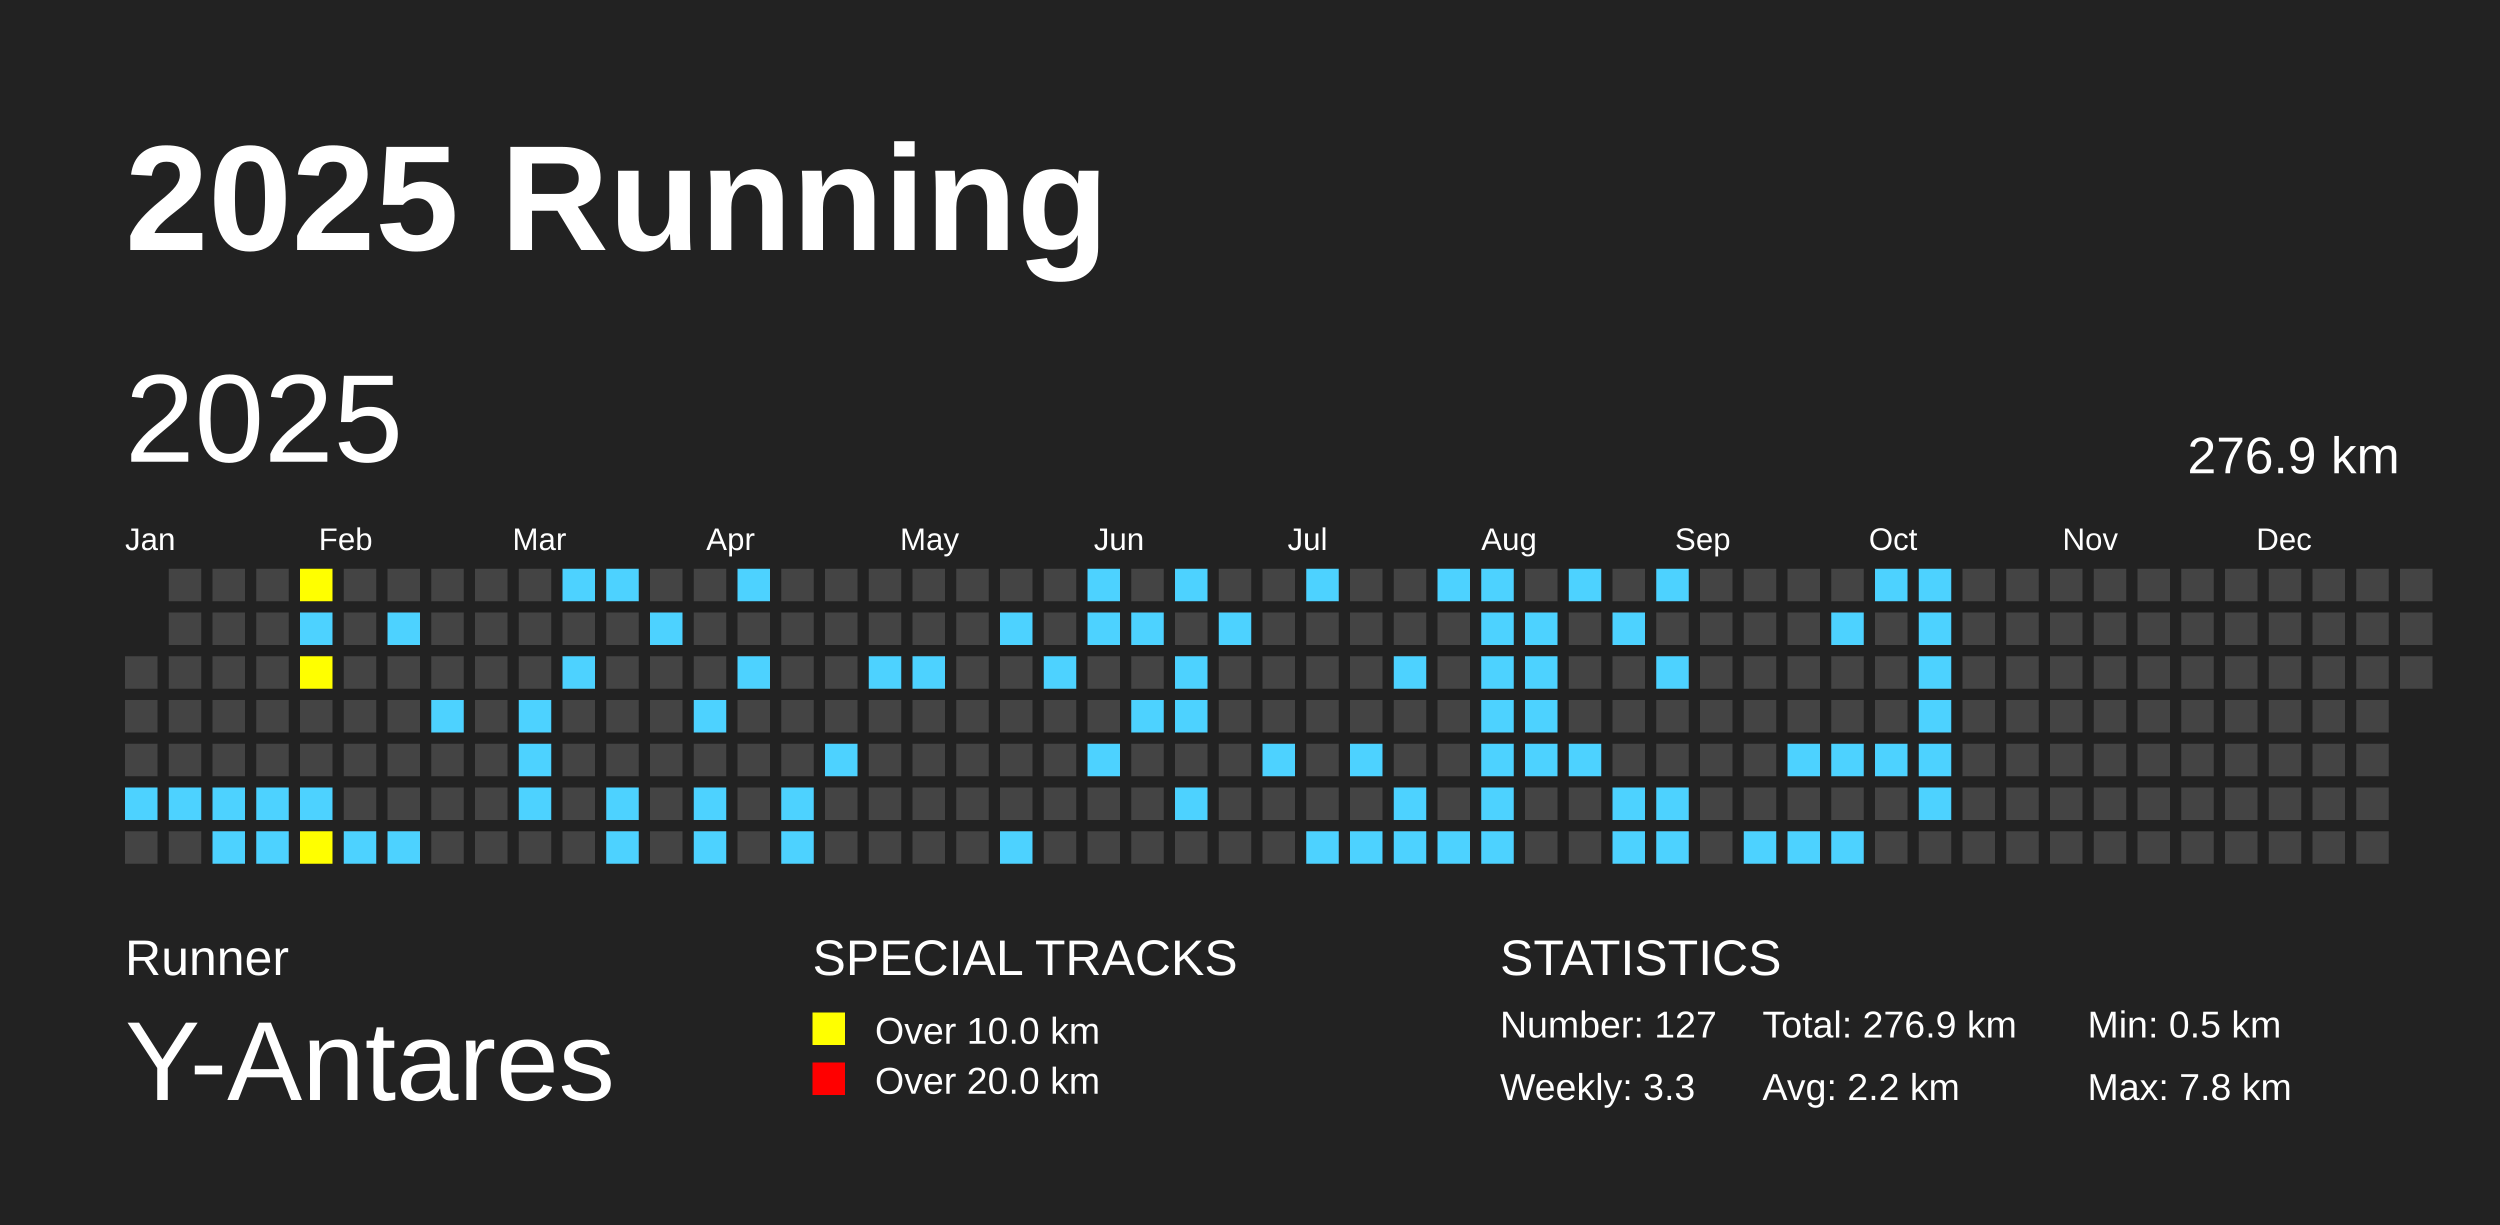
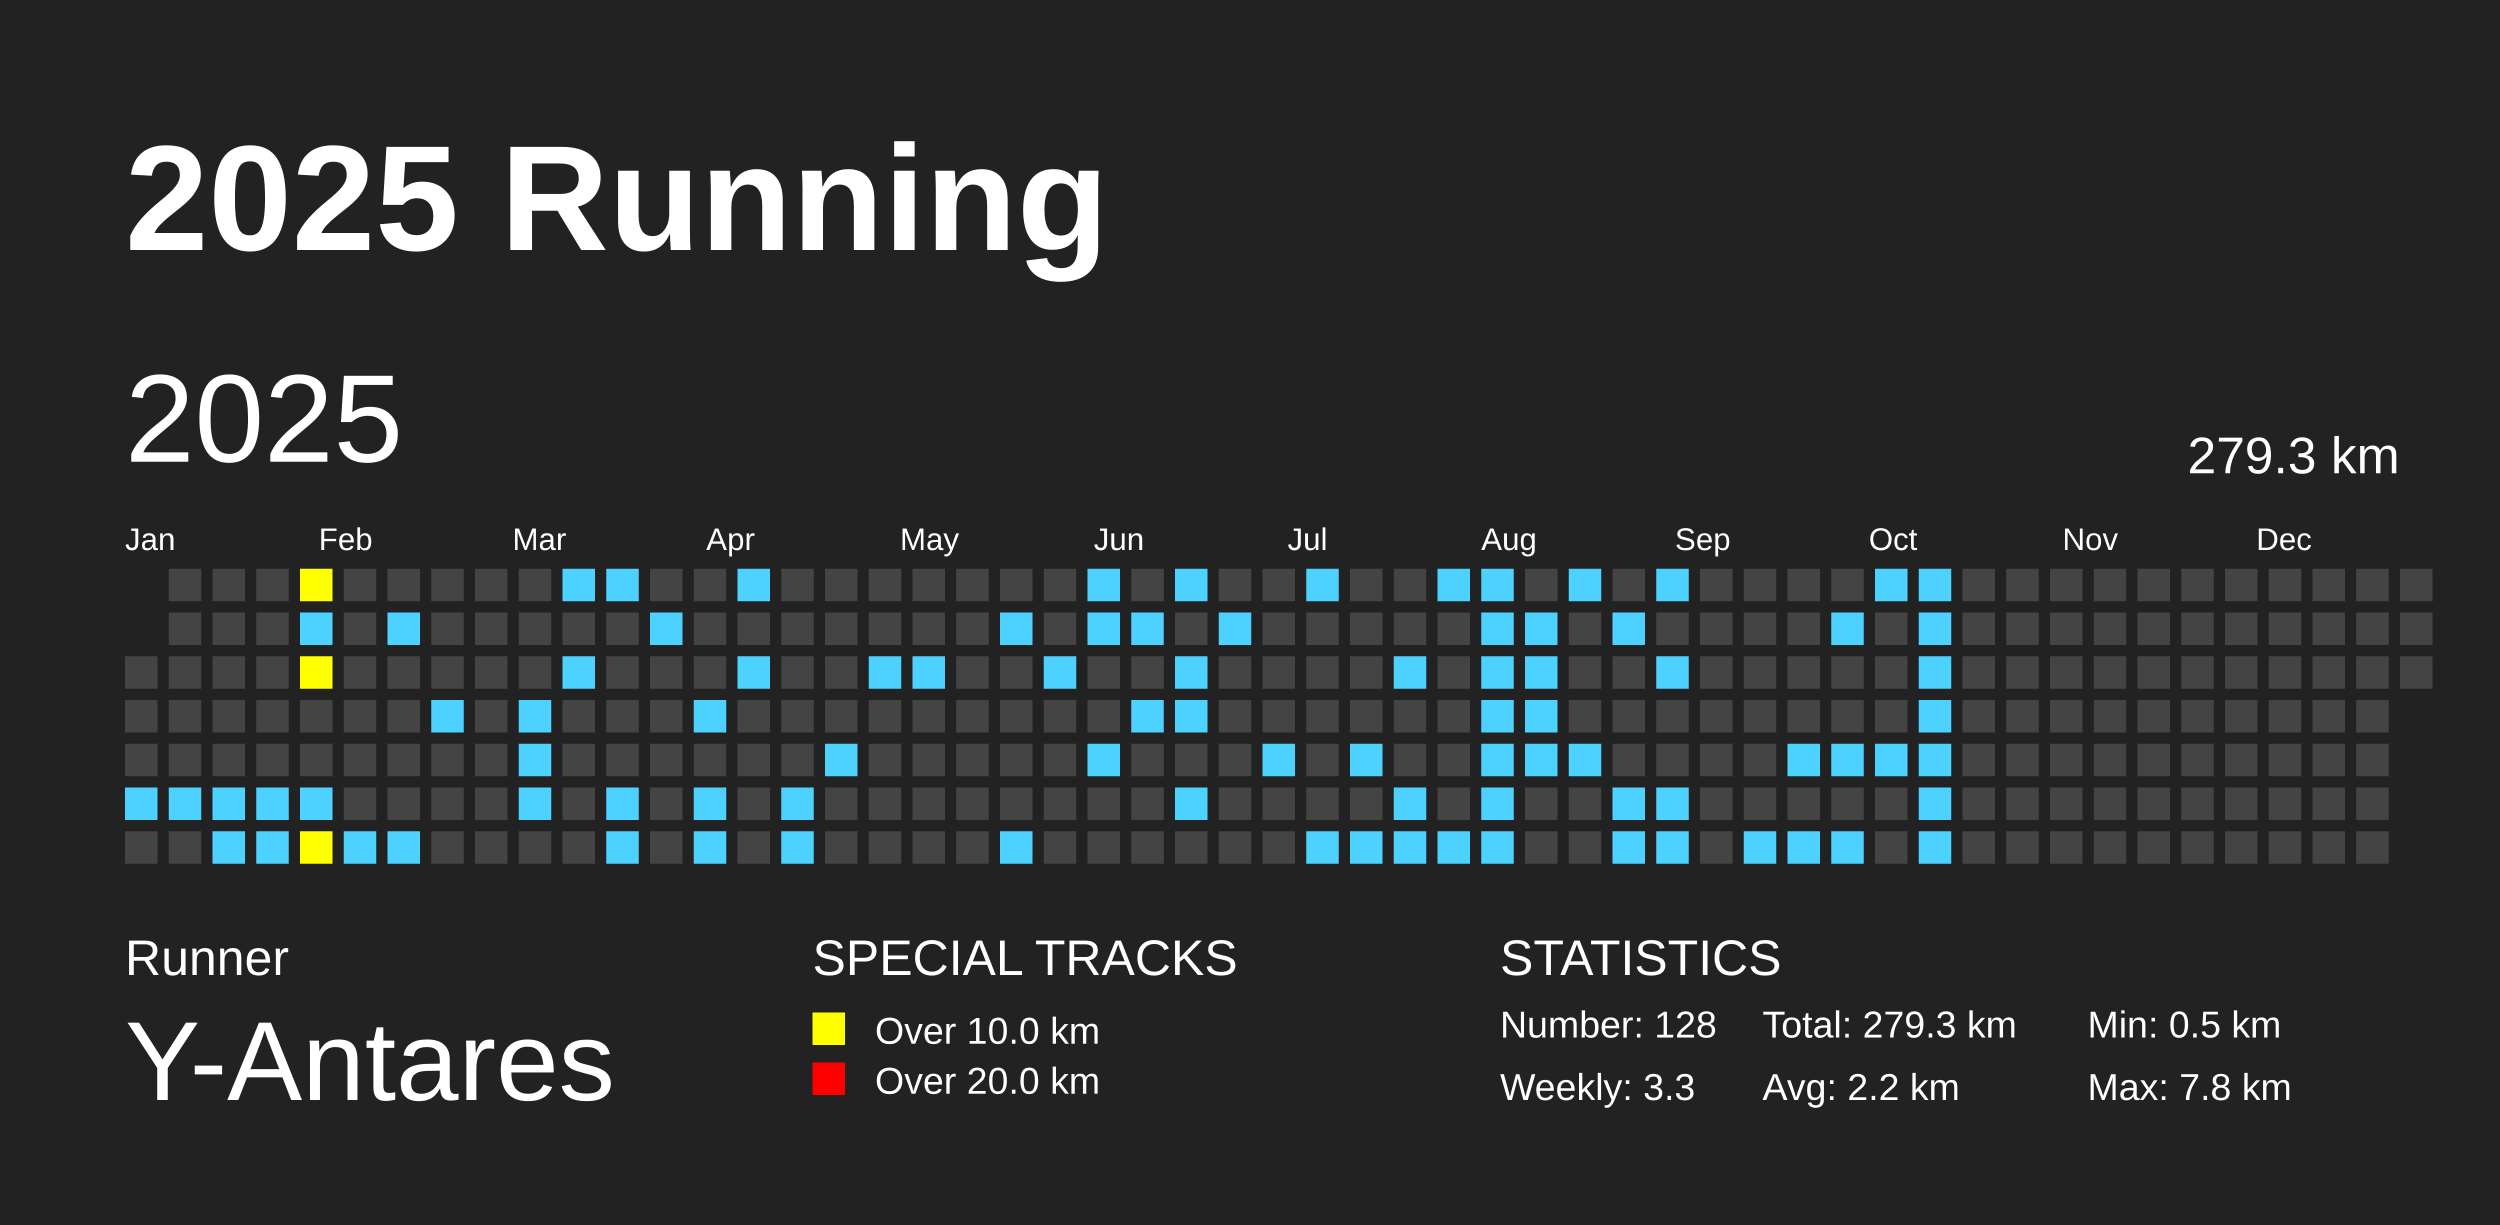
<svg xmlns="http://www.w3.org/2000/svg" baseProfile="full" height="98mm" version="1.1" viewBox="0,0,200,98" width="200mm">
  <defs />
  <rect fill="#222222" height="98" width="200" x="0" y="0" />
  <text fill="#FFFFFF" style="font-size:12px; font-family:Arial; font-weight:bold;" x="10" y="20">2025 Running</text>
  <text fill="#FFFFFF" style="font-size:4px; font-family:Arial" x="10" y="78">Runner</text>
  <text fill="#FFFFFF" style="font-size:9px; font-family:Arial" x="10" y="88">Y-Antares</text>
  <text fill="#FFFFFF" style="font-size:4px; font-family:Arial" x="65" y="78">SPECIAL TRACKS</text>
  <rect fill="yellow" height="2.6" width="2.6" x="65" y="81" />
  <text fill="#FFFFFF" style="font-size:3px; font-family:Arial" x="70" y="83.5">Over 10.0 km</text>
  <rect fill="red" height="2.6" width="2.6" x="65" y="85" />
  <text fill="#FFFFFF" style="font-size:3px; font-family:Arial" x="70" y="87.5">Over 20.0 km</text>
  <text fill="#FFFFFF" style="font-size:4px; font-family:Arial" x="120" y="78">STATISTICS</text>
-   <text fill="#FFFFFF" style="font-size:3px; font-family:Arial" x="120" y="83">Number: 127</text>
+   <text fill="#FFFFFF" style="font-size:3px; font-family:Arial" x="120" y="83">Number: 128</text>
  <text fill="#FFFFFF" style="font-size:3px; font-family:Arial" x="120" y="88">Weekly: 3.3</text>
-   <text fill="#FFFFFF" style="font-size:3px; font-family:Arial" x="141" y="83">Total: 276.9 km</text>
+   <text fill="#FFFFFF" style="font-size:3px; font-family:Arial" x="141" y="83">Total: 279.3 km</text>
  <text fill="#FFFFFF" style="font-size:3px; font-family:Arial" x="141" y="88">Avg: 2.2 km</text>
  <text fill="#FFFFFF" style="font-size:3px; font-family:Arial" x="167" y="83">Min: 0.5 km</text>
  <text fill="#FFFFFF" style="font-size:3px; font-family:Arial" x="167" y="88">Max: 7.8 km</text>
  <text dominant-baseline="hanging" fill="#FFFFFF" style="font-size:10.0px; font-family:Arial;" x="10" y="30">2025</text>
-   <text dominant-baseline="hanging" fill="#FFFFFF" style="font-size:4.125px; font-family:Arial;" x="175" y="35">276.9 km</text>
+   <text dominant-baseline="hanging" fill="#FFFFFF" style="font-size:4.125px; font-family:Arial;" x="175" y="35">279.3 km</text>
  <text fill="#FFFFFF" style="font-size:2.5px; font-family:Arial" x="10.0" y="44">Jan</text>
  <text fill="#FFFFFF" style="font-size:2.5px; font-family:Arial" x="25.5" y="44">Feb</text>
  <text fill="#FFFFFF" style="font-size:2.5px; font-family:Arial" x="41.0" y="44">Mar</text>
  <text fill="#FFFFFF" style="font-size:2.5px; font-family:Arial" x="56.5" y="44">Apr</text>
  <text fill="#FFFFFF" style="font-size:2.5px; font-family:Arial" x="72.0" y="44">May</text>
  <text fill="#FFFFFF" style="font-size:2.5px; font-family:Arial" x="87.5" y="44">Jun</text>
  <text fill="#FFFFFF" style="font-size:2.5px; font-family:Arial" x="103.0" y="44">Jul</text>
  <text fill="#FFFFFF" style="font-size:2.5px; font-family:Arial" x="118.5" y="44">Aug</text>
  <text fill="#FFFFFF" style="font-size:2.5px; font-family:Arial" x="134.0" y="44">Sep</text>
  <text fill="#FFFFFF" style="font-size:2.5px; font-family:Arial" x="149.5" y="44">Oct</text>
  <text fill="#FFFFFF" style="font-size:2.5px; font-family:Arial" x="165.0" y="44">Nov</text>
  <text fill="#FFFFFF" style="font-size:2.5px; font-family:Arial" x="180.5" y="44">Dec</text>
  <rect fill="#444444" height="2.6" width="2.6" x="10.0" y="52.5" />
  <rect fill="#444444" height="2.6" width="2.6" x="10.0" y="56.0" />
  <rect fill="#444444" height="2.6" width="2.6" x="10.0" y="59.5" />
  <rect fill="#4DD2FF" height="2.6" width="2.6" x="10.0" y="63.0" />
  <rect fill="#444444" height="2.6" width="2.6" x="10.0" y="66.5" />
  <rect fill="#444444" height="2.6" width="2.6" x="13.5" y="45.5" />
  <rect fill="#444444" height="2.6" width="2.6" x="13.5" y="49.0" />
  <rect fill="#444444" height="2.6" width="2.6" x="13.5" y="52.5" />
  <rect fill="#444444" height="2.6" width="2.6" x="13.5" y="56.0" />
  <rect fill="#444444" height="2.6" width="2.6" x="13.5" y="59.5" />
  <rect fill="#4DD2FF" height="2.6" width="2.6" x="13.5" y="63.0" />
  <rect fill="#444444" height="2.6" width="2.6" x="13.5" y="66.5" />
  <rect fill="#444444" height="2.6" width="2.6" x="17.0" y="45.5" />
  <rect fill="#444444" height="2.6" width="2.6" x="17.0" y="49.0" />
  <rect fill="#444444" height="2.6" width="2.6" x="17.0" y="52.5" />
  <rect fill="#444444" height="2.6" width="2.6" x="17.0" y="56.0" />
  <rect fill="#444444" height="2.6" width="2.6" x="17.0" y="59.5" />
  <rect fill="#4DD2FF" height="2.6" width="2.6" x="17.0" y="63.0" />
  <rect fill="#4DD2FF" height="2.6" width="2.6" x="17.0" y="66.5" />
  <rect fill="#444444" height="2.6" width="2.6" x="20.5" y="45.5" />
  <rect fill="#444444" height="2.6" width="2.6" x="20.5" y="49.0" />
  <rect fill="#444444" height="2.6" width="2.6" x="20.5" y="52.5" />
  <rect fill="#444444" height="2.6" width="2.6" x="20.5" y="56.0" />
  <rect fill="#444444" height="2.6" width="2.6" x="20.5" y="59.5" />
  <rect fill="#4DD2FF" height="2.6" width="2.6" x="20.5" y="63.0" />
  <rect fill="#4DD2FF" height="2.6" width="2.6" x="20.5" y="66.5" />
  <rect fill="yellow" height="2.6" width="2.6" x="24.0" y="45.5" />
  <rect fill="#4DD2FF" height="2.6" width="2.6" x="24.0" y="49.0" />
  <rect fill="yellow" height="2.6" width="2.6" x="24.0" y="52.5" />
  <rect fill="#444444" height="2.6" width="2.6" x="24.0" y="56.0" />
  <rect fill="#444444" height="2.6" width="2.6" x="24.0" y="59.5" />
  <rect fill="#4DD2FF" height="2.6" width="2.6" x="24.0" y="63.0" />
  <rect fill="yellow" height="2.6" width="2.6" x="24.0" y="66.5" />
  <rect fill="#444444" height="2.6" width="2.6" x="27.5" y="45.5" />
  <rect fill="#444444" height="2.6" width="2.6" x="27.5" y="49.0" />
  <rect fill="#444444" height="2.6" width="2.6" x="27.5" y="52.5" />
  <rect fill="#444444" height="2.6" width="2.6" x="27.5" y="56.0" />
  <rect fill="#444444" height="2.6" width="2.6" x="27.5" y="59.5" />
  <rect fill="#444444" height="2.6" width="2.6" x="27.5" y="63.0" />
  <rect fill="#4DD2FF" height="2.6" width="2.6" x="27.5" y="66.5" />
  <rect fill="#444444" height="2.6" width="2.6" x="31.0" y="45.5" />
  <rect fill="#4DD2FF" height="2.6" width="2.6" x="31.0" y="49.0" />
  <rect fill="#444444" height="2.6" width="2.6" x="31.0" y="52.5" />
  <rect fill="#444444" height="2.6" width="2.6" x="31.0" y="56.0" />
  <rect fill="#444444" height="2.6" width="2.6" x="31.0" y="59.5" />
  <rect fill="#444444" height="2.6" width="2.6" x="31.0" y="63.0" />
  <rect fill="#4DD2FF" height="2.6" width="2.6" x="31.0" y="66.5" />
  <rect fill="#444444" height="2.6" width="2.6" x="34.5" y="45.5" />
  <rect fill="#444444" height="2.6" width="2.6" x="34.5" y="49.0" />
  <rect fill="#444444" height="2.6" width="2.6" x="34.5" y="52.5" />
  <rect fill="#4DD2FF" height="2.6" width="2.6" x="34.5" y="56.0" />
  <rect fill="#444444" height="2.6" width="2.6" x="34.5" y="59.5" />
  <rect fill="#444444" height="2.6" width="2.6" x="34.5" y="63.0" />
  <rect fill="#444444" height="2.6" width="2.6" x="34.5" y="66.5" />
  <rect fill="#444444" height="2.6" width="2.6" x="38.0" y="45.5" />
  <rect fill="#444444" height="2.6" width="2.6" x="38.0" y="49.0" />
  <rect fill="#444444" height="2.6" width="2.6" x="38.0" y="52.5" />
  <rect fill="#444444" height="2.6" width="2.6" x="38.0" y="56.0" />
  <rect fill="#444444" height="2.6" width="2.6" x="38.0" y="59.5" />
  <rect fill="#444444" height="2.6" width="2.6" x="38.0" y="63.0" />
  <rect fill="#444444" height="2.6" width="2.6" x="38.0" y="66.5" />
  <rect fill="#444444" height="2.6" width="2.6" x="41.5" y="45.5" />
  <rect fill="#444444" height="2.6" width="2.6" x="41.5" y="49.0" />
  <rect fill="#444444" height="2.6" width="2.6" x="41.5" y="52.5" />
  <rect fill="#4DD2FF" height="2.6" width="2.6" x="41.5" y="56.0" />
  <rect fill="#4DD2FF" height="2.6" width="2.6" x="41.5" y="59.5" />
  <rect fill="#4DD2FF" height="2.6" width="2.6" x="41.5" y="63.0" />
  <rect fill="#444444" height="2.6" width="2.6" x="41.5" y="66.5" />
  <rect fill="#4DD2FF" height="2.6" width="2.6" x="45.0" y="45.5" />
  <rect fill="#444444" height="2.6" width="2.6" x="45.0" y="49.0" />
  <rect fill="#4DD2FF" height="2.6" width="2.6" x="45.0" y="52.5" />
  <rect fill="#444444" height="2.6" width="2.6" x="45.0" y="56.0" />
  <rect fill="#444444" height="2.6" width="2.6" x="45.0" y="59.5" />
  <rect fill="#444444" height="2.6" width="2.6" x="45.0" y="63.0" />
  <rect fill="#444444" height="2.6" width="2.6" x="45.0" y="66.5" />
  <rect fill="#4DD2FF" height="2.6" width="2.6" x="48.5" y="45.5" />
  <rect fill="#444444" height="2.6" width="2.6" x="48.5" y="49.0" />
  <rect fill="#444444" height="2.6" width="2.6" x="48.5" y="52.5" />
  <rect fill="#444444" height="2.6" width="2.6" x="48.5" y="56.0" />
  <rect fill="#444444" height="2.6" width="2.6" x="48.5" y="59.5" />
  <rect fill="#4DD2FF" height="2.6" width="2.6" x="48.5" y="63.0" />
  <rect fill="#4DD2FF" height="2.6" width="2.6" x="48.5" y="66.5" />
  <rect fill="#444444" height="2.6" width="2.6" x="52.0" y="45.5" />
  <rect fill="#4DD2FF" height="2.6" width="2.6" x="52.0" y="49.0" />
  <rect fill="#444444" height="2.6" width="2.6" x="52.0" y="52.5" />
  <rect fill="#444444" height="2.6" width="2.6" x="52.0" y="56.0" />
  <rect fill="#444444" height="2.6" width="2.6" x="52.0" y="59.5" />
  <rect fill="#444444" height="2.6" width="2.6" x="52.0" y="63.0" />
  <rect fill="#444444" height="2.6" width="2.6" x="52.0" y="66.5" />
  <rect fill="#444444" height="2.6" width="2.6" x="55.5" y="45.5" />
  <rect fill="#444444" height="2.6" width="2.6" x="55.5" y="49.0" />
  <rect fill="#444444" height="2.6" width="2.6" x="55.5" y="52.5" />
  <rect fill="#4DD2FF" height="2.6" width="2.6" x="55.5" y="56.0" />
  <rect fill="#444444" height="2.6" width="2.6" x="55.5" y="59.5" />
  <rect fill="#4DD2FF" height="2.6" width="2.6" x="55.5" y="63.0" />
  <rect fill="#4DD2FF" height="2.6" width="2.6" x="55.5" y="66.5" />
  <rect fill="#4DD2FF" height="2.6" width="2.6" x="59.0" y="45.5" />
  <rect fill="#444444" height="2.6" width="2.6" x="59.0" y="49.0" />
  <rect fill="#4DD2FF" height="2.6" width="2.6" x="59.0" y="52.5" />
  <rect fill="#444444" height="2.6" width="2.6" x="59.0" y="56.0" />
  <rect fill="#444444" height="2.6" width="2.6" x="59.0" y="59.5" />
  <rect fill="#444444" height="2.6" width="2.6" x="59.0" y="63.0" />
  <rect fill="#444444" height="2.6" width="2.6" x="59.0" y="66.5" />
  <rect fill="#444444" height="2.6" width="2.6" x="62.5" y="45.5" />
  <rect fill="#444444" height="2.6" width="2.6" x="62.5" y="49.0" />
  <rect fill="#444444" height="2.6" width="2.6" x="62.5" y="52.5" />
  <rect fill="#444444" height="2.6" width="2.6" x="62.5" y="56.0" />
  <rect fill="#444444" height="2.6" width="2.6" x="62.5" y="59.5" />
  <rect fill="#4DD2FF" height="2.6" width="2.6" x="62.5" y="63.0" />
  <rect fill="#4DD2FF" height="2.6" width="2.6" x="62.5" y="66.5" />
  <rect fill="#444444" height="2.6" width="2.6" x="66.0" y="45.5" />
  <rect fill="#444444" height="2.6" width="2.6" x="66.0" y="49.0" />
  <rect fill="#444444" height="2.6" width="2.6" x="66.0" y="52.5" />
  <rect fill="#444444" height="2.6" width="2.6" x="66.0" y="56.0" />
  <rect fill="#4DD2FF" height="2.6" width="2.6" x="66.0" y="59.5" />
  <rect fill="#444444" height="2.6" width="2.6" x="66.0" y="63.0" />
  <rect fill="#444444" height="2.6" width="2.6" x="66.0" y="66.5" />
  <rect fill="#444444" height="2.6" width="2.6" x="69.5" y="45.5" />
  <rect fill="#444444" height="2.6" width="2.6" x="69.5" y="49.0" />
  <rect fill="#4DD2FF" height="2.6" width="2.6" x="69.5" y="52.5" />
  <rect fill="#444444" height="2.6" width="2.6" x="69.5" y="56.0" />
  <rect fill="#444444" height="2.6" width="2.6" x="69.5" y="59.5" />
  <rect fill="#444444" height="2.6" width="2.6" x="69.5" y="63.0" />
  <rect fill="#444444" height="2.6" width="2.6" x="69.5" y="66.5" />
  <rect fill="#444444" height="2.6" width="2.6" x="73.0" y="45.5" />
  <rect fill="#444444" height="2.6" width="2.6" x="73.0" y="49.0" />
  <rect fill="#4DD2FF" height="2.6" width="2.6" x="73.0" y="52.5" />
  <rect fill="#444444" height="2.6" width="2.6" x="73.0" y="56.0" />
  <rect fill="#444444" height="2.6" width="2.6" x="73.0" y="59.5" />
  <rect fill="#444444" height="2.6" width="2.6" x="73.0" y="63.0" />
  <rect fill="#444444" height="2.6" width="2.6" x="73.0" y="66.5" />
  <rect fill="#444444" height="2.6" width="2.6" x="76.5" y="45.5" />
  <rect fill="#444444" height="2.6" width="2.6" x="76.5" y="49.0" />
  <rect fill="#444444" height="2.6" width="2.6" x="76.5" y="52.5" />
  <rect fill="#444444" height="2.6" width="2.6" x="76.5" y="56.0" />
  <rect fill="#444444" height="2.6" width="2.6" x="76.5" y="59.5" />
  <rect fill="#444444" height="2.6" width="2.6" x="76.5" y="63.0" />
  <rect fill="#444444" height="2.6" width="2.6" x="76.5" y="66.5" />
  <rect fill="#444444" height="2.6" width="2.6" x="80.0" y="45.5" />
  <rect fill="#4DD2FF" height="2.6" width="2.6" x="80.0" y="49.0" />
  <rect fill="#444444" height="2.6" width="2.6" x="80.0" y="52.5" />
  <rect fill="#444444" height="2.6" width="2.6" x="80.0" y="56.0" />
  <rect fill="#444444" height="2.6" width="2.6" x="80.0" y="59.5" />
  <rect fill="#444444" height="2.6" width="2.6" x="80.0" y="63.0" />
  <rect fill="#4DD2FF" height="2.6" width="2.6" x="80.0" y="66.5" />
  <rect fill="#444444" height="2.6" width="2.6" x="83.5" y="45.5" />
  <rect fill="#444444" height="2.6" width="2.6" x="83.5" y="49.0" />
  <rect fill="#4DD2FF" height="2.6" width="2.6" x="83.5" y="52.5" />
  <rect fill="#444444" height="2.6" width="2.6" x="83.5" y="56.0" />
  <rect fill="#444444" height="2.6" width="2.6" x="83.5" y="59.5" />
  <rect fill="#444444" height="2.6" width="2.6" x="83.5" y="63.0" />
  <rect fill="#444444" height="2.6" width="2.6" x="83.5" y="66.5" />
  <rect fill="#4DD2FF" height="2.6" width="2.6" x="87.0" y="45.5" />
  <rect fill="#4DD2FF" height="2.6" width="2.6" x="87.0" y="49.0" />
  <rect fill="#444444" height="2.6" width="2.6" x="87.0" y="52.5" />
  <rect fill="#444444" height="2.6" width="2.6" x="87.0" y="56.0" />
  <rect fill="#4DD2FF" height="2.6" width="2.6" x="87.0" y="59.5" />
  <rect fill="#444444" height="2.6" width="2.6" x="87.0" y="63.0" />
  <rect fill="#444444" height="2.6" width="2.6" x="87.0" y="66.5" />
  <rect fill="#444444" height="2.6" width="2.6" x="90.5" y="45.5" />
  <rect fill="#4DD2FF" height="2.6" width="2.6" x="90.5" y="49.0" />
  <rect fill="#444444" height="2.6" width="2.6" x="90.5" y="52.5" />
  <rect fill="#4DD2FF" height="2.6" width="2.6" x="90.5" y="56.0" />
  <rect fill="#444444" height="2.6" width="2.6" x="90.5" y="59.5" />
  <rect fill="#444444" height="2.6" width="2.6" x="90.5" y="63.0" />
  <rect fill="#444444" height="2.6" width="2.6" x="90.5" y="66.5" />
  <rect fill="#4DD2FF" height="2.6" width="2.6" x="94.0" y="45.5" />
  <rect fill="#444444" height="2.6" width="2.6" x="94.0" y="49.0" />
  <rect fill="#4DD2FF" height="2.6" width="2.6" x="94.0" y="52.5" />
  <rect fill="#4DD2FF" height="2.6" width="2.6" x="94.0" y="56.0" />
  <rect fill="#444444" height="2.6" width="2.6" x="94.0" y="59.5" />
  <rect fill="#4DD2FF" height="2.6" width="2.6" x="94.0" y="63.0" />
  <rect fill="#444444" height="2.6" width="2.6" x="94.0" y="66.5" />
  <rect fill="#444444" height="2.6" width="2.6" x="97.5" y="45.5" />
  <rect fill="#4DD2FF" height="2.6" width="2.6" x="97.5" y="49.0" />
  <rect fill="#444444" height="2.6" width="2.6" x="97.5" y="52.5" />
  <rect fill="#444444" height="2.6" width="2.6" x="97.5" y="56.0" />
  <rect fill="#444444" height="2.6" width="2.6" x="97.5" y="59.5" />
  <rect fill="#444444" height="2.6" width="2.6" x="97.5" y="63.0" />
  <rect fill="#444444" height="2.6" width="2.6" x="97.5" y="66.5" />
  <rect fill="#444444" height="2.6" width="2.6" x="101.0" y="45.5" />
  <rect fill="#444444" height="2.6" width="2.6" x="101.0" y="49.0" />
  <rect fill="#444444" height="2.6" width="2.6" x="101.0" y="52.5" />
  <rect fill="#444444" height="2.6" width="2.6" x="101.0" y="56.0" />
  <rect fill="#4DD2FF" height="2.6" width="2.6" x="101.0" y="59.5" />
  <rect fill="#444444" height="2.6" width="2.6" x="101.0" y="63.0" />
  <rect fill="#444444" height="2.6" width="2.6" x="101.0" y="66.5" />
  <rect fill="#4DD2FF" height="2.6" width="2.6" x="104.5" y="45.5" />
  <rect fill="#444444" height="2.6" width="2.6" x="104.5" y="49.0" />
  <rect fill="#444444" height="2.6" width="2.6" x="104.5" y="52.5" />
  <rect fill="#444444" height="2.6" width="2.6" x="104.5" y="56.0" />
  <rect fill="#444444" height="2.6" width="2.6" x="104.5" y="59.5" />
  <rect fill="#444444" height="2.6" width="2.6" x="104.5" y="63.0" />
  <rect fill="#4DD2FF" height="2.6" width="2.6" x="104.5" y="66.5" />
  <rect fill="#444444" height="2.6" width="2.6" x="108.0" y="45.5" />
  <rect fill="#444444" height="2.6" width="2.6" x="108.0" y="49.0" />
  <rect fill="#444444" height="2.6" width="2.6" x="108.0" y="52.5" />
  <rect fill="#444444" height="2.6" width="2.6" x="108.0" y="56.0" />
  <rect fill="#4DD2FF" height="2.6" width="2.6" x="108.0" y="59.5" />
  <rect fill="#444444" height="2.6" width="2.6" x="108.0" y="63.0" />
  <rect fill="#4DD2FF" height="2.6" width="2.6" x="108.0" y="66.5" />
  <rect fill="#444444" height="2.6" width="2.6" x="111.5" y="45.5" />
  <rect fill="#444444" height="2.6" width="2.6" x="111.5" y="49.0" />
  <rect fill="#4DD2FF" height="2.6" width="2.6" x="111.5" y="52.5" />
  <rect fill="#444444" height="2.6" width="2.6" x="111.5" y="56.0" />
  <rect fill="#444444" height="2.6" width="2.6" x="111.5" y="59.5" />
  <rect fill="#4DD2FF" height="2.6" width="2.6" x="111.5" y="63.0" />
  <rect fill="#4DD2FF" height="2.6" width="2.6" x="111.5" y="66.5" />
  <rect fill="#4DD2FF" height="2.6" width="2.6" x="115.0" y="45.5" />
  <rect fill="#444444" height="2.6" width="2.6" x="115.0" y="49.0" />
  <rect fill="#444444" height="2.6" width="2.6" x="115.0" y="52.5" />
  <rect fill="#444444" height="2.6" width="2.6" x="115.0" y="56.0" />
  <rect fill="#444444" height="2.6" width="2.6" x="115.0" y="59.5" />
  <rect fill="#444444" height="2.6" width="2.6" x="115.0" y="63.0" />
  <rect fill="#4DD2FF" height="2.6" width="2.6" x="115.0" y="66.5" />
  <rect fill="#4DD2FF" height="2.6" width="2.6" x="118.5" y="45.5" />
  <rect fill="#4DD2FF" height="2.6" width="2.6" x="118.5" y="49.0" />
  <rect fill="#4DD2FF" height="2.6" width="2.6" x="118.5" y="52.5" />
  <rect fill="#4DD2FF" height="2.6" width="2.6" x="118.5" y="56.0" />
  <rect fill="#4DD2FF" height="2.6" width="2.6" x="118.5" y="59.5" />
  <rect fill="#4DD2FF" height="2.6" width="2.6" x="118.5" y="63.0" />
  <rect fill="#4DD2FF" height="2.6" width="2.6" x="118.5" y="66.5" />
  <rect fill="#444444" height="2.6" width="2.6" x="122.0" y="45.5" />
  <rect fill="#4DD2FF" height="2.6" width="2.6" x="122.0" y="49.0" />
  <rect fill="#4DD2FF" height="2.6" width="2.6" x="122.0" y="52.5" />
  <rect fill="#4DD2FF" height="2.6" width="2.6" x="122.0" y="56.0" />
  <rect fill="#4DD2FF" height="2.6" width="2.6" x="122.0" y="59.5" />
  <rect fill="#444444" height="2.6" width="2.6" x="122.0" y="63.0" />
  <rect fill="#444444" height="2.6" width="2.6" x="122.0" y="66.5" />
  <rect fill="#4DD2FF" height="2.6" width="2.6" x="125.5" y="45.5" />
  <rect fill="#444444" height="2.6" width="2.6" x="125.5" y="49.0" />
  <rect fill="#444444" height="2.6" width="2.6" x="125.5" y="52.5" />
  <rect fill="#444444" height="2.6" width="2.6" x="125.5" y="56.0" />
  <rect fill="#4DD2FF" height="2.6" width="2.6" x="125.5" y="59.5" />
  <rect fill="#444444" height="2.6" width="2.6" x="125.5" y="63.0" />
  <rect fill="#444444" height="2.6" width="2.6" x="125.5" y="66.5" />
  <rect fill="#444444" height="2.6" width="2.6" x="129.0" y="45.5" />
  <rect fill="#4DD2FF" height="2.6" width="2.6" x="129.0" y="49.0" />
  <rect fill="#444444" height="2.6" width="2.6" x="129.0" y="52.5" />
  <rect fill="#444444" height="2.6" width="2.6" x="129.0" y="56.0" />
  <rect fill="#444444" height="2.6" width="2.6" x="129.0" y="59.5" />
  <rect fill="#4DD2FF" height="2.6" width="2.6" x="129.0" y="63.0" />
  <rect fill="#4DD2FF" height="2.6" width="2.6" x="129.0" y="66.5" />
  <rect fill="#4DD2FF" height="2.6" width="2.6" x="132.5" y="45.5" />
  <rect fill="#444444" height="2.6" width="2.6" x="132.5" y="49.0" />
  <rect fill="#4DD2FF" height="2.6" width="2.6" x="132.5" y="52.5" />
  <rect fill="#444444" height="2.6" width="2.6" x="132.5" y="56.0" />
  <rect fill="#444444" height="2.6" width="2.6" x="132.5" y="59.5" />
  <rect fill="#4DD2FF" height="2.6" width="2.6" x="132.5" y="63.0" />
  <rect fill="#4DD2FF" height="2.6" width="2.6" x="132.5" y="66.5" />
  <rect fill="#444444" height="2.6" width="2.6" x="136.0" y="45.5" />
  <rect fill="#444444" height="2.6" width="2.6" x="136.0" y="49.0" />
  <rect fill="#444444" height="2.6" width="2.6" x="136.0" y="52.5" />
  <rect fill="#444444" height="2.6" width="2.6" x="136.0" y="56.0" />
  <rect fill="#444444" height="2.6" width="2.6" x="136.0" y="59.5" />
  <rect fill="#444444" height="2.6" width="2.6" x="136.0" y="63.0" />
  <rect fill="#444444" height="2.6" width="2.6" x="136.0" y="66.5" />
  <rect fill="#444444" height="2.6" width="2.6" x="139.5" y="45.5" />
  <rect fill="#444444" height="2.6" width="2.6" x="139.5" y="49.0" />
  <rect fill="#444444" height="2.6" width="2.6" x="139.5" y="52.5" />
  <rect fill="#444444" height="2.6" width="2.6" x="139.5" y="56.0" />
  <rect fill="#444444" height="2.6" width="2.6" x="139.5" y="59.5" />
  <rect fill="#444444" height="2.6" width="2.6" x="139.5" y="63.0" />
  <rect fill="#4DD2FF" height="2.6" width="2.6" x="139.5" y="66.5" />
  <rect fill="#444444" height="2.6" width="2.6" x="143.0" y="45.5" />
  <rect fill="#444444" height="2.6" width="2.6" x="143.0" y="49.0" />
  <rect fill="#444444" height="2.6" width="2.6" x="143.0" y="52.5" />
  <rect fill="#444444" height="2.6" width="2.6" x="143.0" y="56.0" />
  <rect fill="#4DD2FF" height="2.6" width="2.6" x="143.0" y="59.5" />
  <rect fill="#444444" height="2.6" width="2.6" x="143.0" y="63.0" />
  <rect fill="#4DD2FF" height="2.6" width="2.6" x="143.0" y="66.5" />
  <rect fill="#444444" height="2.6" width="2.6" x="146.5" y="45.5" />
  <rect fill="#4DD2FF" height="2.6" width="2.6" x="146.5" y="49.0" />
  <rect fill="#444444" height="2.6" width="2.6" x="146.5" y="52.5" />
  <rect fill="#444444" height="2.6" width="2.6" x="146.5" y="56.0" />
  <rect fill="#4DD2FF" height="2.6" width="2.6" x="146.5" y="59.5" />
  <rect fill="#444444" height="2.6" width="2.6" x="146.5" y="63.0" />
  <rect fill="#4DD2FF" height="2.6" width="2.6" x="146.5" y="66.5" />
  <rect fill="#4DD2FF" height="2.6" width="2.6" x="150.0" y="45.5" />
  <rect fill="#444444" height="2.6" width="2.6" x="150.0" y="49.0" />
  <rect fill="#444444" height="2.6" width="2.6" x="150.0" y="52.5" />
  <rect fill="#444444" height="2.6" width="2.6" x="150.0" y="56.0" />
  <rect fill="#4DD2FF" height="2.6" width="2.6" x="150.0" y="59.5" />
  <rect fill="#444444" height="2.6" width="2.6" x="150.0" y="63.0" />
  <rect fill="#444444" height="2.6" width="2.6" x="150.0" y="66.5" />
  <rect fill="#4DD2FF" height="2.6" width="2.6" x="153.5" y="45.5" />
  <rect fill="#4DD2FF" height="2.6" width="2.6" x="153.5" y="49.0" />
  <rect fill="#4DD2FF" height="2.6" width="2.6" x="153.5" y="52.5" />
  <rect fill="#4DD2FF" height="2.6" width="2.6" x="153.5" y="56.0" />
  <rect fill="#4DD2FF" height="2.6" width="2.6" x="153.5" y="59.5" />
  <rect fill="#4DD2FF" height="2.6" width="2.6" x="153.5" y="63.0" />
-   <rect fill="#444444" height="2.6" width="2.6" x="153.5" y="66.5" />
+   <rect fill="#4DD2FF" height="2.6" width="2.6" x="153.5" y="66.5" />
  <rect fill="#444444" height="2.6" width="2.6" x="157.0" y="45.5" />
  <rect fill="#444444" height="2.6" width="2.6" x="157.0" y="49.0" />
  <rect fill="#444444" height="2.6" width="2.6" x="157.0" y="52.5" />
  <rect fill="#444444" height="2.6" width="2.6" x="157.0" y="56.0" />
  <rect fill="#444444" height="2.6" width="2.6" x="157.0" y="59.5" />
  <rect fill="#444444" height="2.6" width="2.6" x="157.0" y="63.0" />
  <rect fill="#444444" height="2.6" width="2.6" x="157.0" y="66.5" />
  <rect fill="#444444" height="2.6" width="2.6" x="160.5" y="45.5" />
  <rect fill="#444444" height="2.6" width="2.6" x="160.5" y="49.0" />
  <rect fill="#444444" height="2.6" width="2.6" x="160.5" y="52.5" />
  <rect fill="#444444" height="2.6" width="2.6" x="160.5" y="56.0" />
  <rect fill="#444444" height="2.6" width="2.6" x="160.5" y="59.5" />
  <rect fill="#444444" height="2.6" width="2.6" x="160.5" y="63.0" />
  <rect fill="#444444" height="2.6" width="2.6" x="160.5" y="66.5" />
  <rect fill="#444444" height="2.6" width="2.6" x="164.0" y="45.5" />
  <rect fill="#444444" height="2.6" width="2.6" x="164.0" y="49.0" />
  <rect fill="#444444" height="2.6" width="2.6" x="164.0" y="52.5" />
  <rect fill="#444444" height="2.6" width="2.6" x="164.0" y="56.0" />
  <rect fill="#444444" height="2.6" width="2.6" x="164.0" y="59.5" />
  <rect fill="#444444" height="2.6" width="2.6" x="164.0" y="63.0" />
  <rect fill="#444444" height="2.6" width="2.6" x="164.0" y="66.5" />
  <rect fill="#444444" height="2.6" width="2.6" x="167.5" y="45.5" />
  <rect fill="#444444" height="2.6" width="2.6" x="167.5" y="49.0" />
  <rect fill="#444444" height="2.6" width="2.6" x="167.5" y="52.5" />
  <rect fill="#444444" height="2.6" width="2.6" x="167.5" y="56.0" />
  <rect fill="#444444" height="2.6" width="2.6" x="167.5" y="59.5" />
  <rect fill="#444444" height="2.6" width="2.6" x="167.5" y="63.0" />
  <rect fill="#444444" height="2.6" width="2.6" x="167.5" y="66.5" />
  <rect fill="#444444" height="2.6" width="2.6" x="171.0" y="45.5" />
  <rect fill="#444444" height="2.6" width="2.6" x="171.0" y="49.0" />
  <rect fill="#444444" height="2.6" width="2.6" x="171.0" y="52.5" />
  <rect fill="#444444" height="2.6" width="2.6" x="171.0" y="56.0" />
  <rect fill="#444444" height="2.6" width="2.6" x="171.0" y="59.5" />
  <rect fill="#444444" height="2.6" width="2.6" x="171.0" y="63.0" />
  <rect fill="#444444" height="2.6" width="2.6" x="171.0" y="66.5" />
  <rect fill="#444444" height="2.6" width="2.6" x="174.5" y="45.5" />
  <rect fill="#444444" height="2.6" width="2.6" x="174.5" y="49.0" />
  <rect fill="#444444" height="2.6" width="2.6" x="174.5" y="52.5" />
  <rect fill="#444444" height="2.6" width="2.6" x="174.5" y="56.0" />
  <rect fill="#444444" height="2.6" width="2.6" x="174.5" y="59.5" />
  <rect fill="#444444" height="2.6" width="2.6" x="174.5" y="63.0" />
  <rect fill="#444444" height="2.6" width="2.6" x="174.5" y="66.5" />
  <rect fill="#444444" height="2.6" width="2.6" x="178.0" y="45.5" />
  <rect fill="#444444" height="2.6" width="2.6" x="178.0" y="49.0" />
  <rect fill="#444444" height="2.6" width="2.6" x="178.0" y="52.5" />
  <rect fill="#444444" height="2.6" width="2.6" x="178.0" y="56.0" />
  <rect fill="#444444" height="2.6" width="2.6" x="178.0" y="59.5" />
  <rect fill="#444444" height="2.6" width="2.6" x="178.0" y="63.0" />
  <rect fill="#444444" height="2.6" width="2.6" x="178.0" y="66.5" />
  <rect fill="#444444" height="2.6" width="2.6" x="181.5" y="45.5" />
  <rect fill="#444444" height="2.6" width="2.6" x="181.5" y="49.0" />
  <rect fill="#444444" height="2.6" width="2.6" x="181.5" y="52.5" />
  <rect fill="#444444" height="2.6" width="2.6" x="181.5" y="56.0" />
  <rect fill="#444444" height="2.6" width="2.6" x="181.5" y="59.5" />
  <rect fill="#444444" height="2.6" width="2.6" x="181.5" y="63.0" />
  <rect fill="#444444" height="2.6" width="2.6" x="181.5" y="66.5" />
  <rect fill="#444444" height="2.6" width="2.6" x="185.0" y="45.5" />
  <rect fill="#444444" height="2.6" width="2.6" x="185.0" y="49.0" />
  <rect fill="#444444" height="2.6" width="2.6" x="185.0" y="52.5" />
  <rect fill="#444444" height="2.6" width="2.6" x="185.0" y="56.0" />
  <rect fill="#444444" height="2.6" width="2.6" x="185.0" y="59.5" />
  <rect fill="#444444" height="2.6" width="2.6" x="185.0" y="63.0" />
  <rect fill="#444444" height="2.6" width="2.6" x="185.0" y="66.5" />
  <rect fill="#444444" height="2.6" width="2.6" x="188.5" y="45.5" />
  <rect fill="#444444" height="2.6" width="2.6" x="188.5" y="49.0" />
  <rect fill="#444444" height="2.6" width="2.6" x="188.5" y="52.5" />
  <rect fill="#444444" height="2.6" width="2.6" x="188.5" y="56.0" />
  <rect fill="#444444" height="2.6" width="2.6" x="188.5" y="59.5" />
  <rect fill="#444444" height="2.6" width="2.6" x="188.5" y="63.0" />
  <rect fill="#444444" height="2.6" width="2.6" x="188.5" y="66.5" />
  <rect fill="#444444" height="2.6" width="2.6" x="192.0" y="45.5" />
  <rect fill="#444444" height="2.6" width="2.6" x="192.0" y="49.0" />
  <rect fill="#444444" height="2.6" width="2.6" x="192.0" y="52.5" />
</svg>
